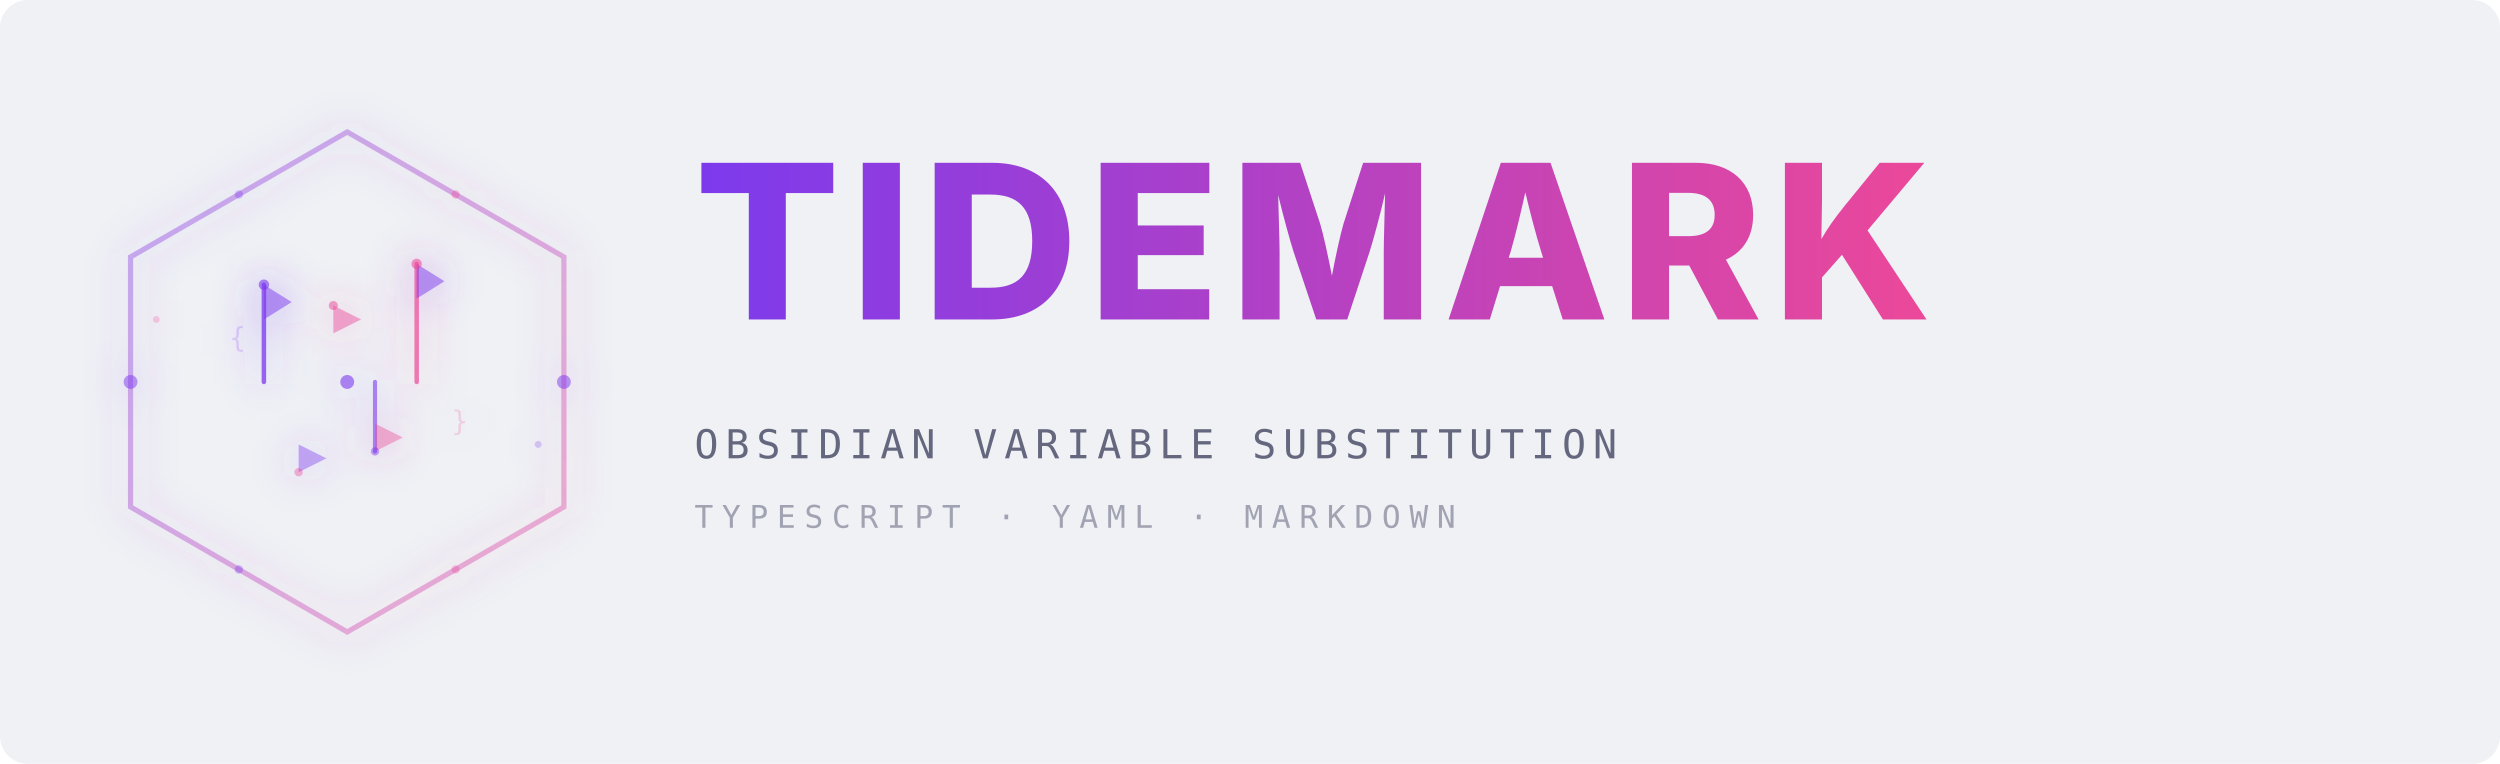
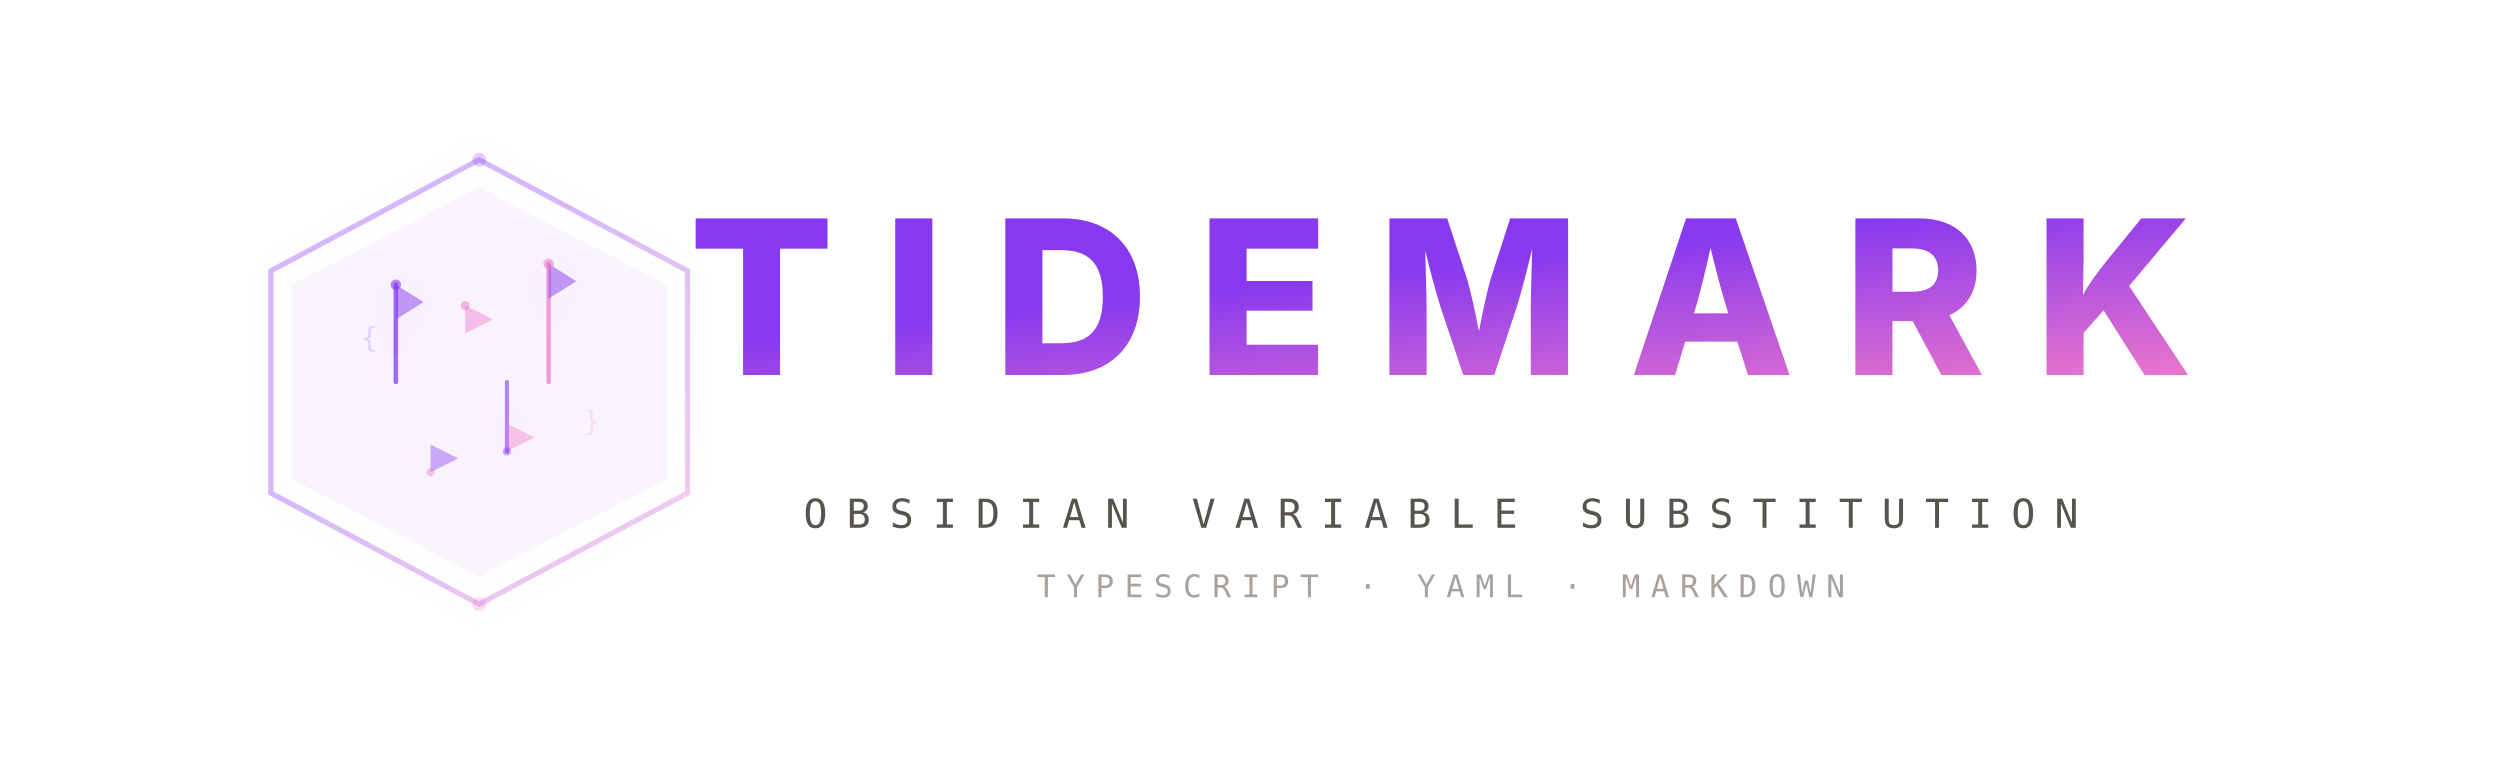
- <svg xmlns="http://www.w3.org/2000/svg" viewBox="0 0 720 220">
+ <svg xmlns="http://www.w3.org/2000/svg" viewBox="0 0 720 220" fill="none">
  <defs>
-     <linearGradient id="accentGrad" x1="0%" y1="0%" x2="100%" y2="100%">
-       <stop offset="0%" stop-color="#7c3aed" />
-       <stop offset="100%" stop-color="#ec4899" />
+     <linearGradient id="g1" x1="0%" y1="0%" x2="100%" y2="100%">
+       <stop offset="0%" stop-color="#8839ef" />
+       <stop offset="40%" stop-color="#8839ef" />
+       <stop offset="100%" stop-color="#ea76cb" />
    </linearGradient>
-     <linearGradient id="textGrad" x1="0%" y1="0%" x2="100%" y2="0%">
-       <stop offset="0%" stop-color="#7c3aed" />
-       <stop offset="100%" stop-color="#ec4899" />
+     <linearGradient id="g2" x1="0%" y1="100%" x2="100%" y2="0%">
+       <stop offset="0%" stop-color="#ea76cb" />
+       <stop offset="100%" stop-color="#8839ef" />
    </linearGradient>
-     <filter id="glow">
-       <feGaussianBlur stdDeviation="3" result="blur" />
-       <feComposite in="SourceGraphic" in2="blur" operator="over" />
-     </filter>
-     <filter id="softGlow">
-       <feGaussianBlur stdDeviation="6" result="blur" />
-       <feMerge>
-         <feMergeNode in="blur" />
-         <feMergeNode in="SourceGraphic" />
-       </feMerge>
+     <linearGradient id="g3" x1="0%" y1="0%" x2="0%" y2="100%">
+       <stop offset="0%" stop-color="#8839ef" />
+       <stop offset="50%" stop-color="#8839ef" />
+       <stop offset="100%" stop-color="#ea76cb" />
+     </linearGradient>
+     <filter id="softglow" x="-30%" y="-30%" width="160%" height="160%">
+       <feGaussianBlur in="SourceAlpha" stdDeviation="6" result="blur" />
+       <feFlood flood-color="#8839ef" flood-opacity="0.1" result="color" />
+       <feComposite in="color" in2="blur" operator="in" result="shadow" />
+       <feComposite in="SourceGraphic" in2="shadow" operator="over" />
    </filter>
  </defs>
-   <rect width="720" height="220" fill="#eff1f5" rx="8" />
-   <g transform="translate(100, 110)" filter="url(#softGlow)">
-     <polygon points="0,-72 62.4,-36 62.4,36 0,72 -62.4,36 -62.4,-36" fill="none" stroke="url(#accentGrad)" stroke-width="1.5" opacity="0.4" />
-     <circle cx="0" cy="0" r="2" fill="#7c3aed" opacity="0.6" />
-     <circle cx="-62.4" cy="0" r="2" fill="#7c3aed" opacity="0.5" />
-     <circle cx="62.4" cy="0" r="2" fill="#7c3aed" opacity="0.5" />
-     <circle cx="31.2" cy="-54" r="1.2" fill="#ec4899" opacity="0.35" />
-     <circle cx="-31.2" cy="-54" r="1.2" fill="#7c3aed" opacity="0.3" />
-     <circle cx="31.2" cy="54" r="1.2" fill="#ec4899" opacity="0.3" />
-     <circle cx="-31.2" cy="54" r="1.2" fill="#7c3aed" opacity="0.35" />
-     <circle cx="-55" cy="-18" r="1" fill="#ec4899" opacity="0.25" />
-     <circle cx="55" cy="18" r="1" fill="#7c3aed" opacity="0.25" />
-     <line x1="-36" y1="0" x2="36" y2="0" stroke="url(#accentGrad)" stroke-width="1.2" opacity="0.6" />
-     <line x1="-24" y1="0" x2="-24" y2="-28" stroke="#7c3aed" stroke-width="1.3" stroke-linecap="round" opacity="0.75" />
-     <polygon points="-24,-28 -24,-18 -16,-23" fill="#7c3aed" opacity="0.5" />
-     <line x1="-4" y1="0" x2="-4" y2="-22" stroke="url(#accentGrad)" stroke-width="1.2" stroke-linecap="round" opacity="0.65" />
-     <polygon points="-4,-22 -4,-14 4,-18" fill="#ec4899" opacity="0.45" />
-     <line x1="20" y1="0" x2="20" y2="-34" stroke="#ec4899" stroke-width="1.3" stroke-linecap="round" opacity="0.7" />
-     <polygon points="20,-34 20,-24 28,-29" fill="#7c3aed" opacity="0.5" />
-     <line x1="8" y1="0" x2="8" y2="20" stroke="#7c3aed" stroke-width="1.2" stroke-linecap="round" opacity="0.6" />
-     <polygon points="8,20 8,12 16,16" fill="#ec4899" opacity="0.4" />
-     <line x1="-14" y1="0" x2="-14" y2="26" stroke="url(#accentGrad)" stroke-width="1.1" stroke-linecap="round" opacity="0.55" />
-     <polygon points="-14,26 -14,18 -6,22" fill="#7c3aed" opacity="0.4" />
-     <circle cx="-24" cy="-28" r="1.5" fill="#7c3aed" opacity="0.6" />
-     <circle cx="-4" cy="-22" r="1.3" fill="#ec4899" opacity="0.5" />
-     <circle cx="20" cy="-34" r="1.5" fill="#ec4899" opacity="0.55" />
-     <circle cx="8" cy="20" r="1.2" fill="#7c3aed" opacity="0.45" />
-     <circle cx="-14" cy="26" r="1.2" fill="#ec4899" opacity="0.4" />
-     <text x="-34" y="-10" font-family="monospace" font-size="8" fill="#7c3aed" opacity="0.2">{</text>
-     <text x="30" y="14" font-family="monospace" font-size="8" fill="#ec4899" opacity="0.2">}</text>
+   <g transform="translate(58, 40)" filter="url(#softglow)">
+     <path d="M 80 6 L 140 38 L 140 102 L 80 134 L 20 102 L 20 38 Z" fill="none" stroke="url(#g1)" stroke-width="1.5" opacity="0.35" />
+     <path d="M 80 14 L 134 42 L 134 98 L 80 126 L 26 98 L 26 42 Z" fill="#8839ef" opacity="0.04" />
+     <line x1="44" y1="70" x2="116" y2="70" stroke="url(#g1)" stroke-width="1.2" opacity="0.6" />
+     <line x1="56" y1="70" x2="56" y2="42" stroke="#8839ef" stroke-width="1.3" stroke-linecap="round" opacity="0.75" />
+     <polygon points="56,42 56,52 64,47" fill="#8839ef" opacity="0.5" />
+     <line x1="76" y1="70" x2="76" y2="48" stroke="url(#g1)" stroke-width="1.2" stroke-linecap="round" opacity="0.65" />
+     <polygon points="76,48 76,56 84,52" fill="#ea76cb" opacity="0.45" />
+     <line x1="100" y1="70" x2="100" y2="36" stroke="#ea76cb" stroke-width="1.3" stroke-linecap="round" opacity="0.7" />
+     <polygon points="100,36 100,46 108,41" fill="#8839ef" opacity="0.5" />
+     <line x1="88" y1="70" x2="88" y2="90" stroke="#8839ef" stroke-width="1.2" stroke-linecap="round" opacity="0.6" />
+     <polygon points="88,90 88,82 96,86" fill="#ea76cb" opacity="0.4" />
+     <line x1="66" y1="70" x2="66" y2="96" stroke="url(#g1)" stroke-width="1.1" stroke-linecap="round" opacity="0.55" />
+     <polygon points="66,96 66,88 74,92" fill="#8839ef" opacity="0.4" />
+     <circle cx="56" cy="42" r="1.5" fill="#8839ef" opacity="0.6" />
+     <circle cx="76" cy="48" r="1.3" fill="#ea76cb" opacity="0.5" />
+     <circle cx="100" cy="36" r="1.5" fill="#ea76cb" opacity="0.55" />
+     <circle cx="88" cy="90" r="1.2" fill="#8839ef" opacity="0.45" />
+     <circle cx="66" cy="96" r="1.2" fill="#ea76cb" opacity="0.4" />
+     <text x="46" y="60" font-family="monospace" font-size="8" fill="#8839ef" opacity="0.2">{</text>
+     <text x="110" y="84" font-family="monospace" font-size="8" fill="#ea76cb" opacity="0.2">}</text>
+     <circle cx="80" cy="6" r="2" fill="#8839ef" opacity="0.25" />
+     <circle cx="80" cy="134" r="2" fill="#ea76cb" opacity="0.25" />
  </g>
-   <g transform="translate(200, 0)">
-     <text x="0" y="92" font-family="'Inter','Segoe UI','Helvetica Neue',Arial,sans-serif" font-size="62" font-weight="800" fill="url(#textGrad)" letter-spacing="3">TIDEMARK</text>
-     <line x1="0" y1="108" x2="370" y2="108" stroke="url(#accentGrad)" stroke-width="0.8" opacity="0.4" />
-     <text x="0" y="132" font-family="'JetBrains Mono','Fira Code','Cascadia Code',monospace" font-size="11.5" fill="#4c4f69" letter-spacing="2" opacity="0.85">OBSIDIAN VARIABLE SUBSTITUTION</text>
-     <text x="0" y="152" font-family="'JetBrains Mono','Fira Code','Cascadia Code',monospace" font-size="9" fill="#6c6f85" letter-spacing="2.5" opacity="0.6">TYPESCRIPT · YAML · MARKDOWN</text>
-   </g>
+   <text x="415" y="108" font-family="'SF Pro Display', 'Inter', 'Segoe UI', 'Helvetica Neue', Arial, sans-serif" font-size="62" font-weight="800" letter-spacing="14" fill="url(#g1)" text-anchor="middle">TIDEMARK</text>
+   <line x1="280" y1="128" x2="550" y2="128" stroke="url(#g1)" stroke-width="0.8" opacity="0.2" />
+   <text x="415" y="152" font-family="'SF Mono', 'JetBrains Mono', 'Fira Code', 'Cascadia Code', monospace" font-size="11.5" font-weight="400" letter-spacing="5.5" fill="#57534e" text-anchor="middle">OBSIDIAN VARIABLE SUBSTITUTION</text>
+   <text x="415" y="172" font-family="'SF Mono', 'JetBrains Mono', 'Fira Code', monospace" font-size="9" font-weight="400" letter-spacing="3" fill="#a8a29e" text-anchor="middle">TYPESCRIPT  ·  YAML  ·  MARKDOWN</text>
</svg>
